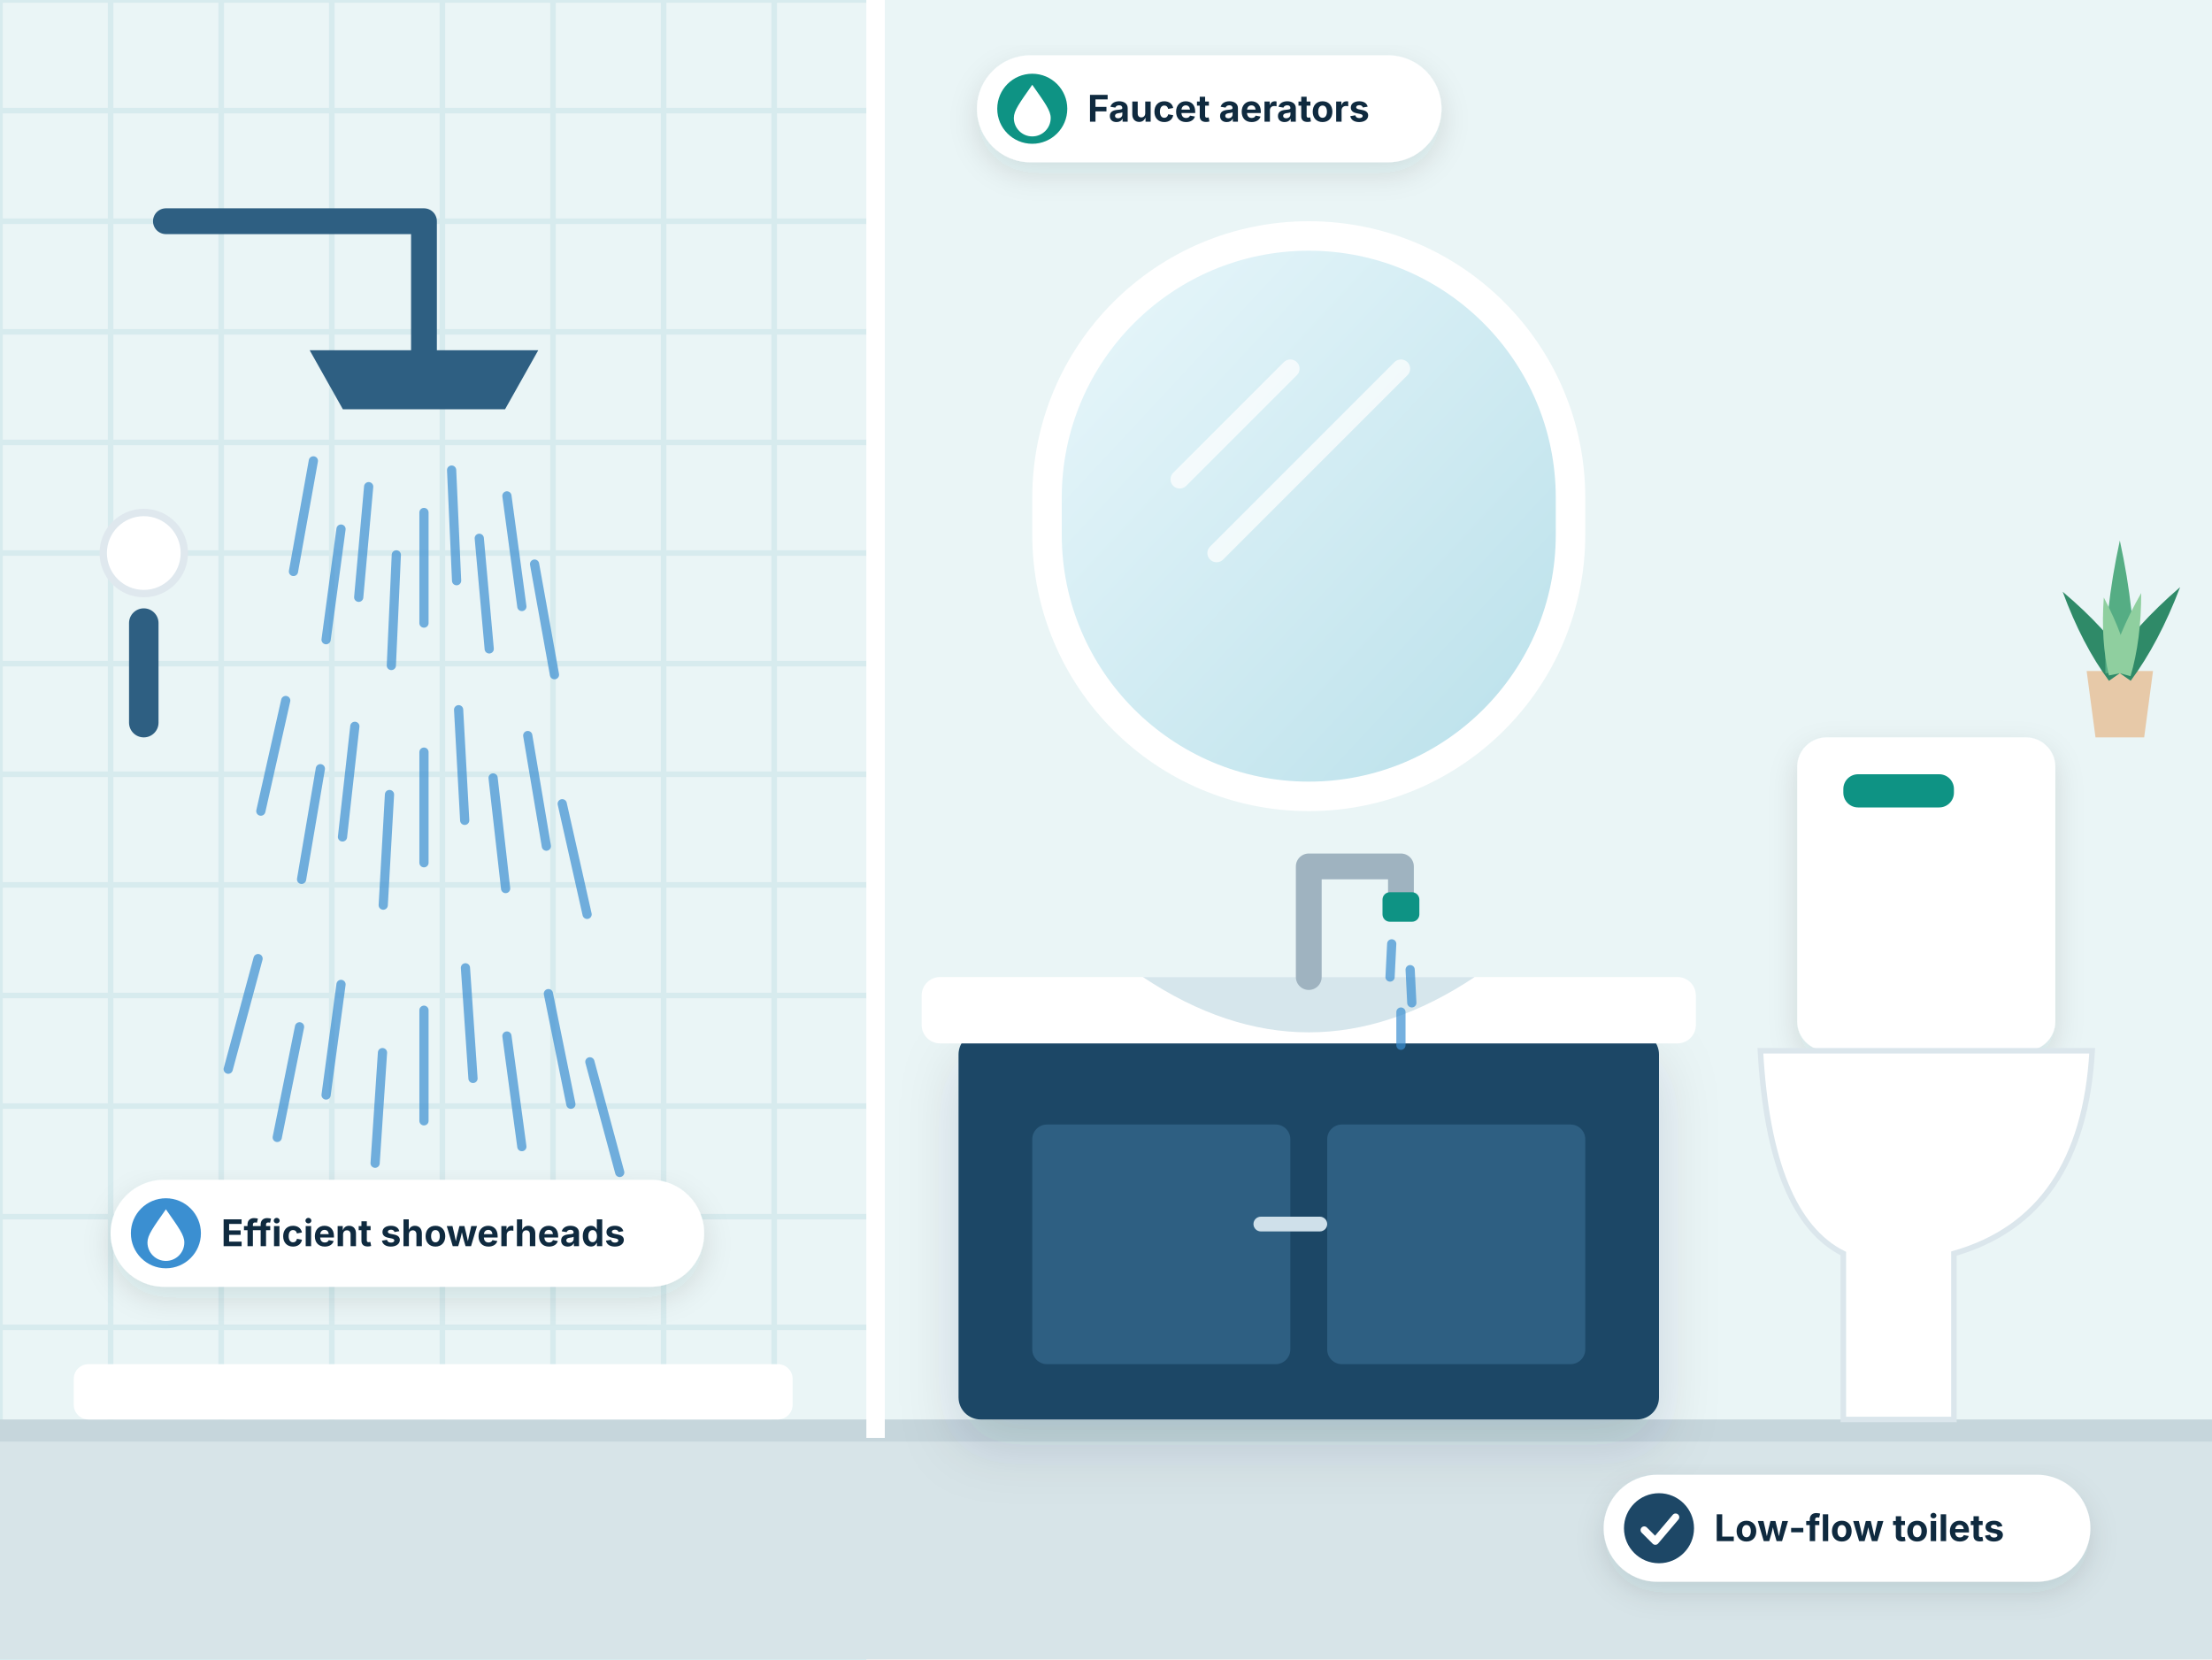
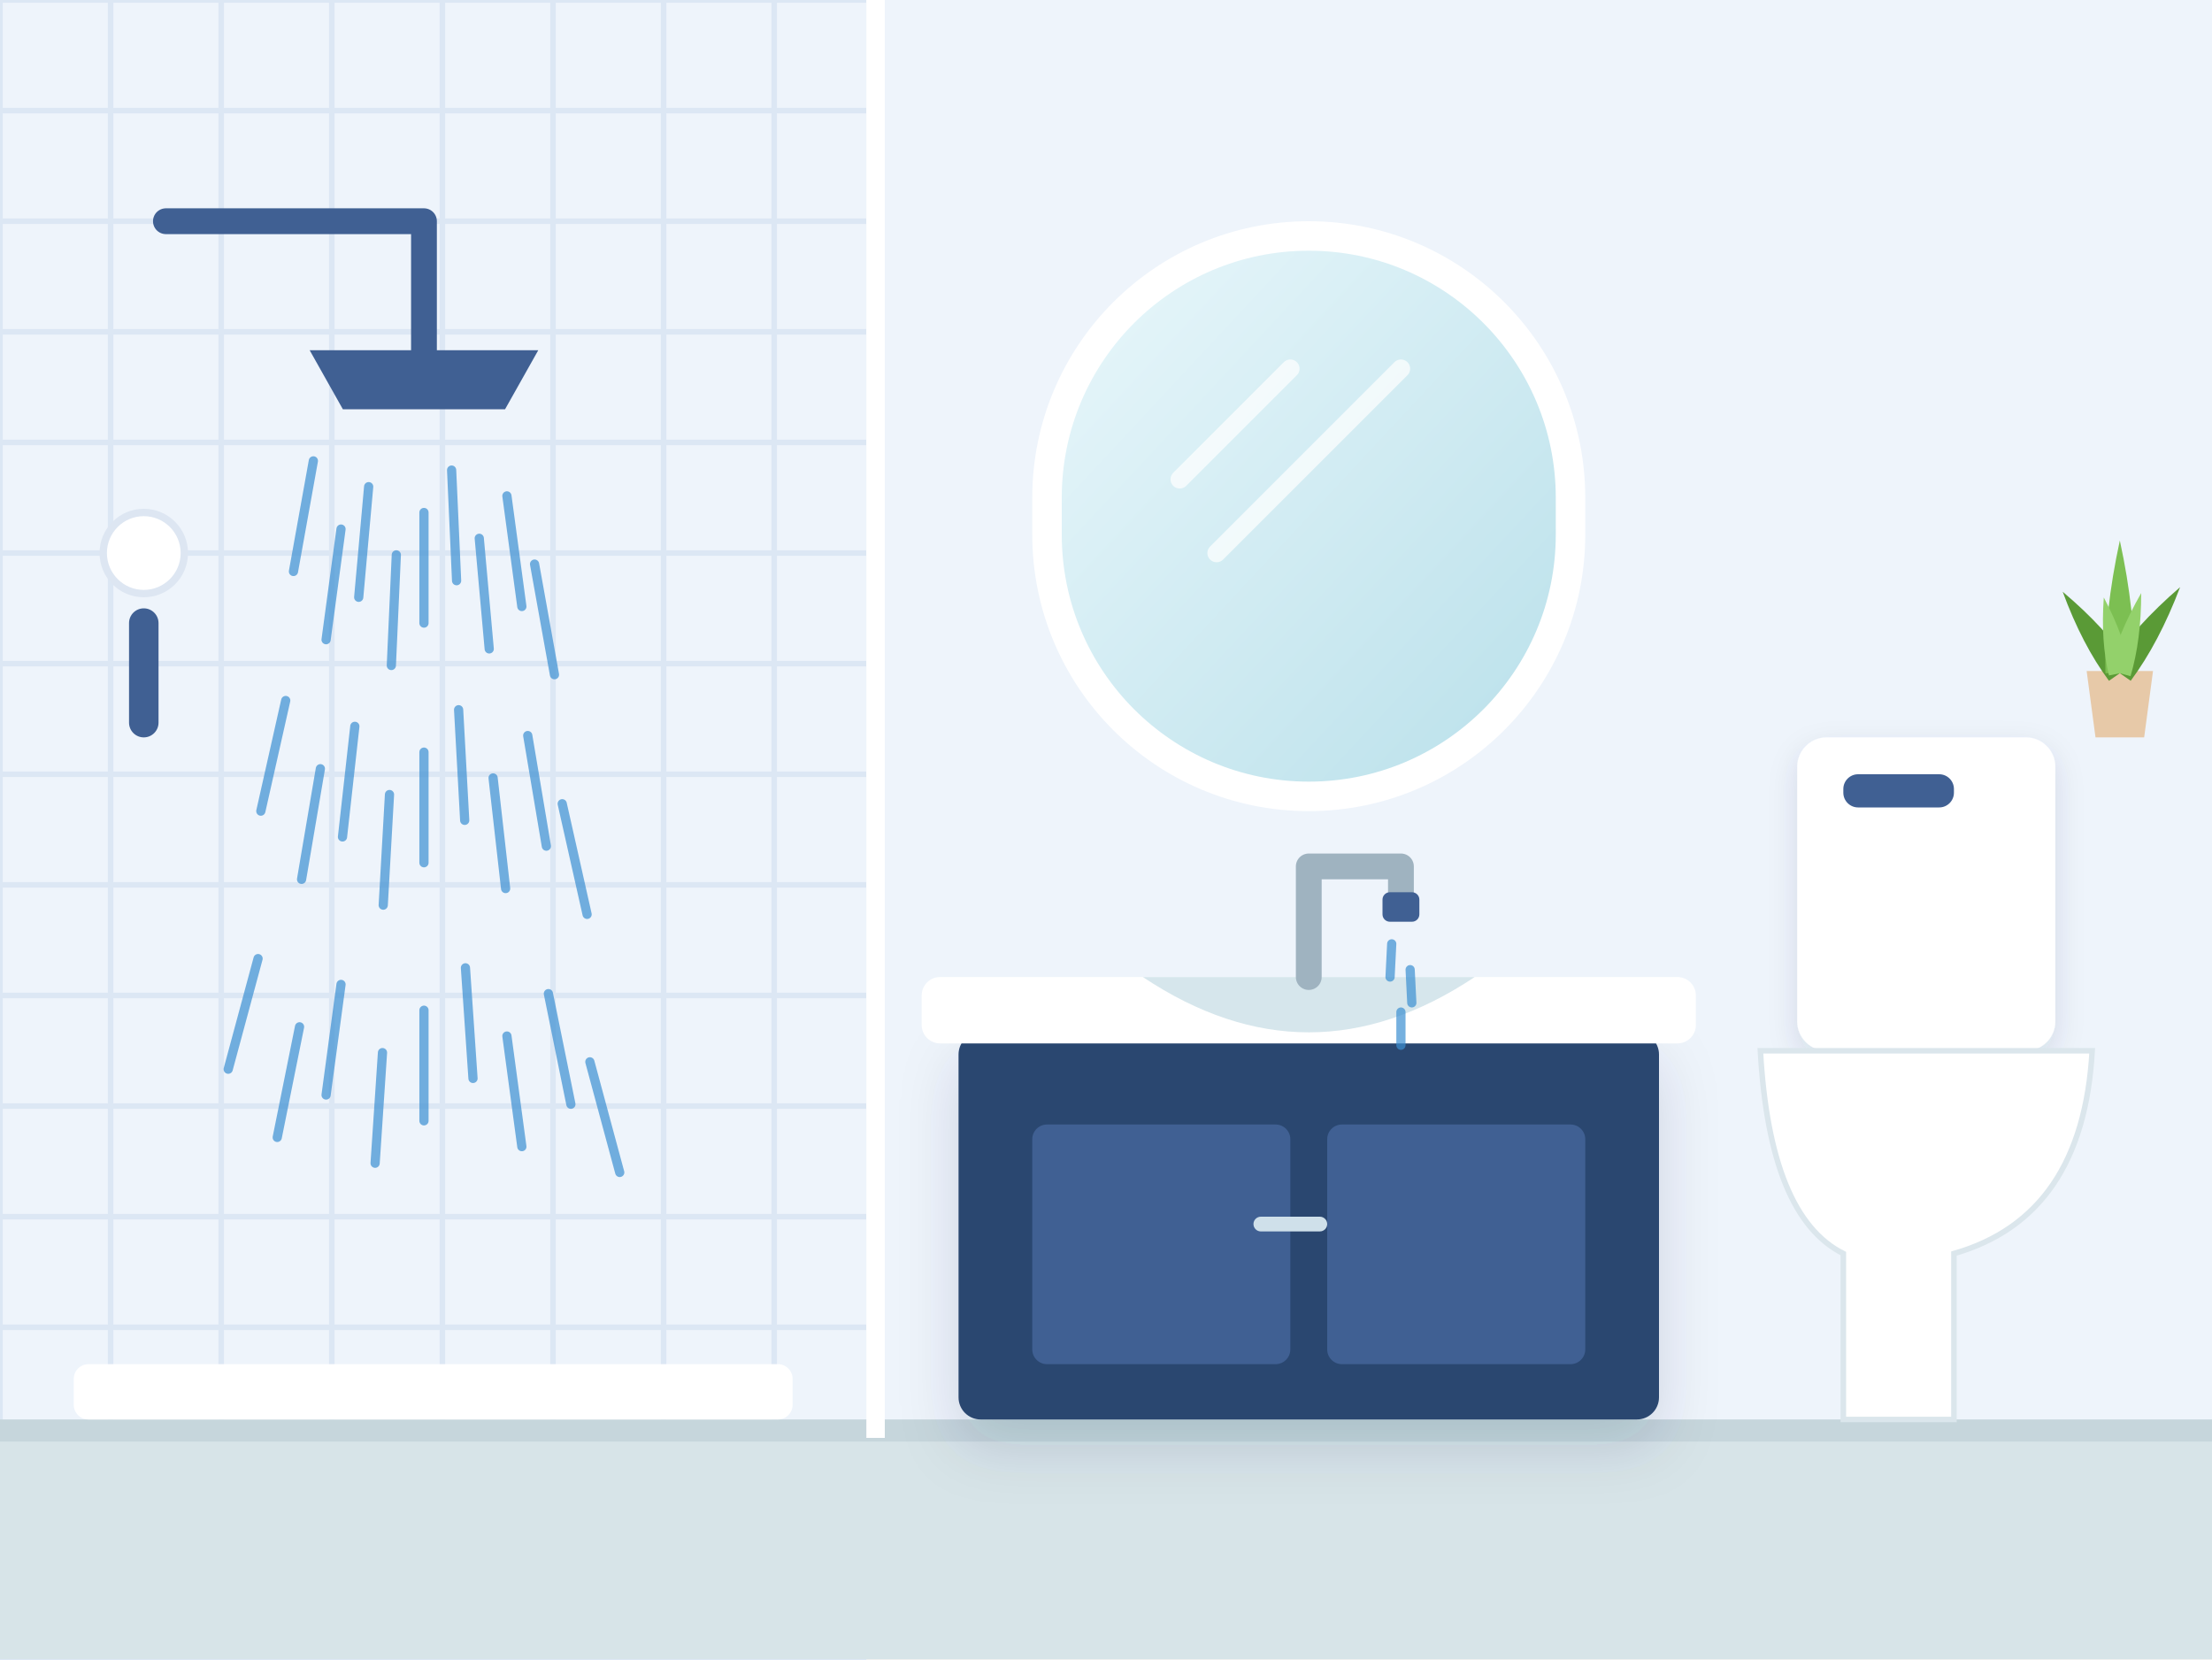
<svg xmlns="http://www.w3.org/2000/svg" viewBox="0 0 1200 900" width="1200" height="900">
  <defs>
    <linearGradient id="sky" x1="0" y1="0" x2="0" y2="1">
      <stop offset="0" stop-color="#d9eff3" />
      <stop offset="0.65" stop-color="#eef7f6" />
      <stop offset="1" stop-color="#fbf6ea" />
    </linearGradient>
    <linearGradient id="dusk" x1="0" y1="0" x2="0" y2="1">
      <stop offset="0" stop-color="#0f2a3f" />
      <stop offset="1" stop-color="#1d4766" />
    </linearGradient>
    <radialGradient id="sunGlow" cx="0.5" cy="0.5" r="0.5">
      <stop offset="0" stop-color="#f6b941" stop-opacity="0.55" />
      <stop offset="1" stop-color="#f6b941" stop-opacity="0" />
    </radialGradient>
    <radialGradient id="lampGlow" cx="0.5" cy="0.5" r="0.5">
      <stop offset="0" stop-color="#ffe7a8" stop-opacity="0.85" />
      <stop offset="1" stop-color="#ffe7a8" stop-opacity="0" />
    </radialGradient>
    <linearGradient id="warmGlass" x1="0" y1="0" x2="1" y2="1">
      <stop offset="0" stop-color="#fff1c7" />
      <stop offset="1" stop-color="#ffd06a" />
    </linearGradient>
    <linearGradient id="coolGlass" x1="0" y1="0" x2="1" y2="1">
      <stop offset="0" stop-color="#e9f7fb" />
      <stop offset="1" stop-color="#b9e0ea" />
    </linearGradient>
    <linearGradient id="metal" x1="0" y1="0" x2="1" y2="0">
      <stop offset="0" stop-color="#e7edf1" />
      <stop offset="0.5" stop-color="#ffffff" />
      <stop offset="1" stop-color="#d6e0e7" />
    </linearGradient>
    <linearGradient id="cone" x1="0" y1="0" x2="0" y2="1">
      <stop offset="0" stop-color="#ffe7a8" stop-opacity="0.75" />
      <stop offset="1" stop-color="#ffe7a8" stop-opacity="0" />
    </linearGradient>
    <filter id="shadow" x="-20%" y="-20%" width="140%" height="160%">
-       <feDropShadow dx="0" dy="14" stdDeviation="16" flood-color="#0f2a3f" flood-opacity="0.14" />
+       <feDropShadow dx="0" dy="14" stdDeviation="16" flood-color="#1f3354" flood-opacity="0.14" />
    </filter>
    <filter id="softShadow" x="-20%" y="-20%" width="140%" height="160%">
-       <feDropShadow dx="0" dy="6" stdDeviation="8" flood-color="#0f2a3f" flood-opacity="0.12" />
+       <feDropShadow dx="0" dy="6" stdDeviation="8" flood-color="#1f3354" flood-opacity="0.12" />
    </filter>
  </defs>
-   <rect width="1200" height="900" fill="#eaf5f6" />
-   <g stroke="#d7ebee" stroke-width="3">
+   <rect width="1200" height="900" fill="#eef4fb" />
+   <g stroke="#dce7f4" stroke-width="3">
    <line x1="0" y1="0" x2="470" y2="0" />
    <line x1="0" y1="60" x2="470" y2="60" />
    <line x1="0" y1="120" x2="470" y2="120" />
    <line x1="0" y1="180" x2="470" y2="180" />
    <line x1="0" y1="240" x2="470" y2="240" />
    <line x1="0" y1="300" x2="470" y2="300" />
    <line x1="0" y1="360" x2="470" y2="360" />
    <line x1="0" y1="420" x2="470" y2="420" />
    <line x1="0" y1="480" x2="470" y2="480" />
    <line x1="0" y1="540" x2="470" y2="540" />
    <line x1="0" y1="600" x2="470" y2="600" />
    <line x1="0" y1="660" x2="470" y2="660" />
    <line x1="0" y1="720" x2="470" y2="720" />
    <line x1="0" y1="780" x2="470" y2="780" />
    <line x1="0" y1="840" x2="470" y2="840" />
    <line x1="0" y1="900" x2="470" y2="900" />
    <line x1="0" y1="0" x2="0" y2="780" />
    <line x1="60" y1="0" x2="60" y2="780" />
    <line x1="120" y1="0" x2="120" y2="780" />
    <line x1="180" y1="0" x2="180" y2="780" />
    <line x1="240" y1="0" x2="240" y2="780" />
    <line x1="300" y1="0" x2="300" y2="780" />
    <line x1="360" y1="0" x2="360" y2="780" />
    <line x1="420" y1="0" x2="420" y2="780" />
  </g>
  <rect x="0" y="780" width="1200" height="120" fill="#d7e4e8" />
  <rect x="0" y="770" width="1200" height="12" fill="#c6d6dc" />
  <rect x="470" y="0" width="10" height="780" fill="#fff" />
-   <path d="M90 120 H 230 V 190" stroke="#2e5f82" stroke-width="14" fill="none" stroke-linecap="round" stroke-linejoin="round" />
-   <path d="M168 190 H 292 L 274 222 H 186 Z" fill="#2e5f82" />
+   <path d="M90 120 H 230 V 190" stroke="#406093" stroke-width="14" fill="none" stroke-linecap="round" stroke-linejoin="round" />
+   <path d="M168 190 H 292 L 274 222 H 186 Z" fill="#406093" />
  <line x1="170" y1="250" x2="159.2" y2="310" stroke="#3b8fd1" stroke-width="5" stroke-linecap="round" opacity="0.7" />
  <line x1="185" y1="287" x2="176.9" y2="347" stroke="#3b8fd1" stroke-width="5" stroke-linecap="round" opacity="0.7" />
  <line x1="200" y1="264" x2="194.6" y2="324" stroke="#3b8fd1" stroke-width="5" stroke-linecap="round" opacity="0.7" />
  <line x1="215" y1="301" x2="212.3" y2="361" stroke="#3b8fd1" stroke-width="5" stroke-linecap="round" opacity="0.7" />
  <line x1="230" y1="278" x2="230" y2="338" stroke="#3b8fd1" stroke-width="5" stroke-linecap="round" opacity="0.7" />
  <line x1="245" y1="255" x2="247.7" y2="315" stroke="#3b8fd1" stroke-width="5" stroke-linecap="round" opacity="0.7" />
  <line x1="260" y1="292" x2="265.4" y2="352" stroke="#3b8fd1" stroke-width="5" stroke-linecap="round" opacity="0.7" />
  <line x1="275" y1="269" x2="283.1" y2="329" stroke="#3b8fd1" stroke-width="5" stroke-linecap="round" opacity="0.7" />
  <line x1="290" y1="306" x2="300.8" y2="366" stroke="#3b8fd1" stroke-width="5" stroke-linecap="round" opacity="0.7" />
  <line x1="155" y1="380" x2="141.5" y2="440" stroke="#3b8fd1" stroke-width="5" stroke-linecap="round" opacity="0.7" />
  <line x1="173.8" y1="417" x2="163.6" y2="477" stroke="#3b8fd1" stroke-width="5" stroke-linecap="round" opacity="0.7" />
  <line x1="192.5" y1="394" x2="185.8" y2="454" stroke="#3b8fd1" stroke-width="5" stroke-linecap="round" opacity="0.7" />
  <line x1="211.3" y1="431" x2="207.9" y2="491" stroke="#3b8fd1" stroke-width="5" stroke-linecap="round" opacity="0.7" />
  <line x1="230" y1="408" x2="230" y2="468" stroke="#3b8fd1" stroke-width="5" stroke-linecap="round" opacity="0.7" />
  <line x1="248.8" y1="385" x2="252.1" y2="445" stroke="#3b8fd1" stroke-width="5" stroke-linecap="round" opacity="0.7" />
  <line x1="267.5" y1="422" x2="274.3" y2="482" stroke="#3b8fd1" stroke-width="5" stroke-linecap="round" opacity="0.7" />
  <line x1="286.3" y1="399" x2="296.4" y2="459" stroke="#3b8fd1" stroke-width="5" stroke-linecap="round" opacity="0.7" />
  <line x1="305" y1="436" x2="318.5" y2="496" stroke="#3b8fd1" stroke-width="5" stroke-linecap="round" opacity="0.7" />
  <line x1="140" y1="520" x2="123.8" y2="580" stroke="#3b8fd1" stroke-width="5" stroke-linecap="round" opacity="0.7" />
  <line x1="162.5" y1="557" x2="150.4" y2="617" stroke="#3b8fd1" stroke-width="5" stroke-linecap="round" opacity="0.7" />
  <line x1="185" y1="534" x2="176.9" y2="594" stroke="#3b8fd1" stroke-width="5" stroke-linecap="round" opacity="0.7" />
  <line x1="207.5" y1="571" x2="203.5" y2="631" stroke="#3b8fd1" stroke-width="5" stroke-linecap="round" opacity="0.7" />
  <line x1="230" y1="548" x2="230" y2="608" stroke="#3b8fd1" stroke-width="5" stroke-linecap="round" opacity="0.7" />
  <line x1="252.5" y1="525" x2="256.6" y2="585" stroke="#3b8fd1" stroke-width="5" stroke-linecap="round" opacity="0.7" />
  <line x1="275" y1="562" x2="283.1" y2="622" stroke="#3b8fd1" stroke-width="5" stroke-linecap="round" opacity="0.7" />
  <line x1="297.5" y1="539" x2="309.7" y2="599" stroke="#3b8fd1" stroke-width="5" stroke-linecap="round" opacity="0.7" />
  <line x1="320" y1="576" x2="336.2" y2="636" stroke="#3b8fd1" stroke-width="5" stroke-linecap="round" opacity="0.7" />
  <rect x="40" y="740" width="390" height="30" rx="8" fill="#fff" />
-   <rect x="70" y="330" width="16" height="70" rx="8" fill="#2e5f82" />
-   <circle cx="78" cy="300" r="22" fill="#fff" stroke="#dfe8ee" stroke-width="4" />
+   <rect x="70" y="330" width="16" height="70" rx="8" fill="#406093" />
+   <circle cx="78" cy="300" r="22" fill="#fff" stroke="#dde6f2" stroke-width="4" />
  <rect x="560" y="120" width="300" height="320" rx="150" fill="#fff" />
  <rect x="576" y="136" width="268" height="288" rx="134" fill="url(#coolGlass)" />
  <path d="M640 260 L 700 200 M 660 300 L 760 200" stroke="#fff" stroke-width="10" stroke-linecap="round" opacity="0.7" />
  <g filter="url(#shadow)">
-     <rect x="520" y="560" width="380" height="210" rx="12" fill="#1d4766" />
+     <rect x="520" y="560" width="380" height="210" rx="12" fill="#2c4670" />
  </g>
  <rect x="500" y="530" width="420" height="36" rx="10" fill="#fff" />
  <path d="M620 530 Q 710 590 800 530 Z" fill="#d6e6ec" />
-   <rect x="560" y="610" width="140" height="130" rx="8" fill="#2e5f82" />
-   <rect x="720" y="610" width="140" height="130" rx="8" fill="#2e5f82" />
+   <rect x="560" y="610" width="140" height="130" rx="8" fill="#406093" />
+   <rect x="720" y="610" width="140" height="130" rx="8" fill="#406093" />
  <rect x="680" y="660" width="40" height="8" rx="4" fill="#cfe0ea" />
  <path d="M710 530 V 470 H 760 V 488" stroke="#9fb3c0" stroke-width="14" fill="none" stroke-linecap="round" stroke-linejoin="round" />
-   <rect x="750" y="484" width="20" height="16" rx="4" fill="#0e9384" />
+   <rect x="750" y="484" width="20" height="16" rx="4" fill="#406093" />
  <line x1="755" y1="512" x2="754.1" y2="530" stroke="#3b8fd1" stroke-width="5" stroke-linecap="round" opacity="0.7" />
  <line x1="760" y1="549" x2="760" y2="567" stroke="#3b8fd1" stroke-width="5" stroke-linecap="round" opacity="0.7" />
  <line x1="765" y1="526" x2="765.9" y2="544" stroke="#3b8fd1" stroke-width="5" stroke-linecap="round" opacity="0.7" />
  <rect x="975" y="400" width="140" height="170" rx="16" fill="#fff" filter="url(#softShadow)" />
-   <rect x="1000" y="420" width="60" height="18" rx="8" fill="#0e9384" />
+   <rect x="1000" y="420" width="60" height="18" rx="8" fill="#406093" />
  <path d="M955 570 H 1135 Q 1130 660 1060 680 L 1060 770 H 1000 L 1000 680 Q 960 660 955 570 Z" fill="#fff" stroke="#dbe6ec" stroke-width="3" />
  <g>
    <path d="M1132 364 H 1168 L 1163.2 400 H 1136.8 Z" fill="#e7c9a8" />
-     <path d="M1144.1 369.3 Q 1129.6 349.8 1119 321 Q 1142.5 340.8 1155.9 361.1 Z" fill="#2f8a68" />
-     <path d="M1142.2 365.2 Q 1141.4 332.8 1150 293.2 Q 1158.6 332.8 1157.8 365.2 Z" fill="#55ad84" />
-     <path d="M1144.1 361.1 Q 1158.2 339.6 1182.7 318.5 Q 1171.2 348.7 1155.9 369.3 Z" fill="#2f8a68" />
-     <path d="M1144.1 366.4 Q 1139.6 348.1 1141.3 324.1 Q 1152.5 345.3 1155.9 364 Z" fill="#8fcf9f" />
-     <path d="M1144.2 363.6 Q 1148.9 343.9 1161.6 321.7 Q 1161.6 347.3 1155.8 366.8 Z" fill="#8fcf9f" />
+     <path d="M1144.1 369.3 Q 1129.6 349.8 1119 321 Q 1142.5 340.8 1155.9 361.1 Z" fill="#5a9a36" />
+     <path d="M1142.2 365.2 Q 1141.4 332.8 1150 293.2 Q 1158.6 332.8 1157.8 365.2 Z" fill="#7cbf52" />
+     <path d="M1144.1 361.1 Q 1158.2 339.6 1182.7 318.5 Q 1171.2 348.7 1155.9 369.3 Z" fill="#5a9a36" />
+     <path d="M1144.1 366.4 Q 1139.6 348.1 1141.3 324.1 Q 1152.5 345.3 1155.9 364 Z" fill="#93d16b" />
+     <path d="M1144.2 363.6 Q 1148.9 343.9 1161.6 321.7 Q 1161.6 347.3 1155.8 366.8 Z" fill="#93d16b" />
  </g>
-   <g filter="url(#softShadow)">
-     <rect x="530" y="30" width="252" height="58" rx="29" fill="#fff" />
-   </g>
-   <circle cx="560" cy="59" r="19" fill="#0e9384" />
-   <path d="M560 46 C 567 56 570 60 570 64 A 10 10 0 0 1 550 64 C 550 60 553 56 560 46 Z" fill="#fff" />
-   <text x="590" y="66" font-family="Inter, 'Segoe UI', Roboto, Arial, sans-serif" font-size="20" font-weight="700" fill="#0f2a3f">Faucet aerators</text>
-   <g filter="url(#softShadow)">
-     <rect x="60" y="640" width="322" height="58" rx="29" fill="#fff" />
-   </g>
-   <circle cx="90" cy="669" r="19" fill="#3b8fd1" />
-   <path d="M90 656 C 97 666 100 670 100 674 A 10 10 0 0 1 80 674 C 80 670 83 666 90 656 Z" fill="#fff" />
-   <text x="120" y="676" font-family="Inter, 'Segoe UI', Roboto, Arial, sans-serif" font-size="20" font-weight="700" fill="#0f2a3f">Efficient showerheads</text>
-   <g filter="url(#softShadow)">
-     <rect x="870" y="800" width="264" height="58" rx="29" fill="#fff" />
-   </g>
-   <circle cx="900" cy="829" r="19" fill="#1d4766" />
-   <path d="M892 830 L 898 836 L 909 823" stroke="#fff" stroke-width="4" fill="none" stroke-linecap="round" stroke-linejoin="round" />
-   <text x="930" y="836" font-family="Inter, 'Segoe UI', Roboto, Arial, sans-serif" font-size="20" font-weight="700" fill="#0f2a3f">Low-flow toilets</text>
</svg>
